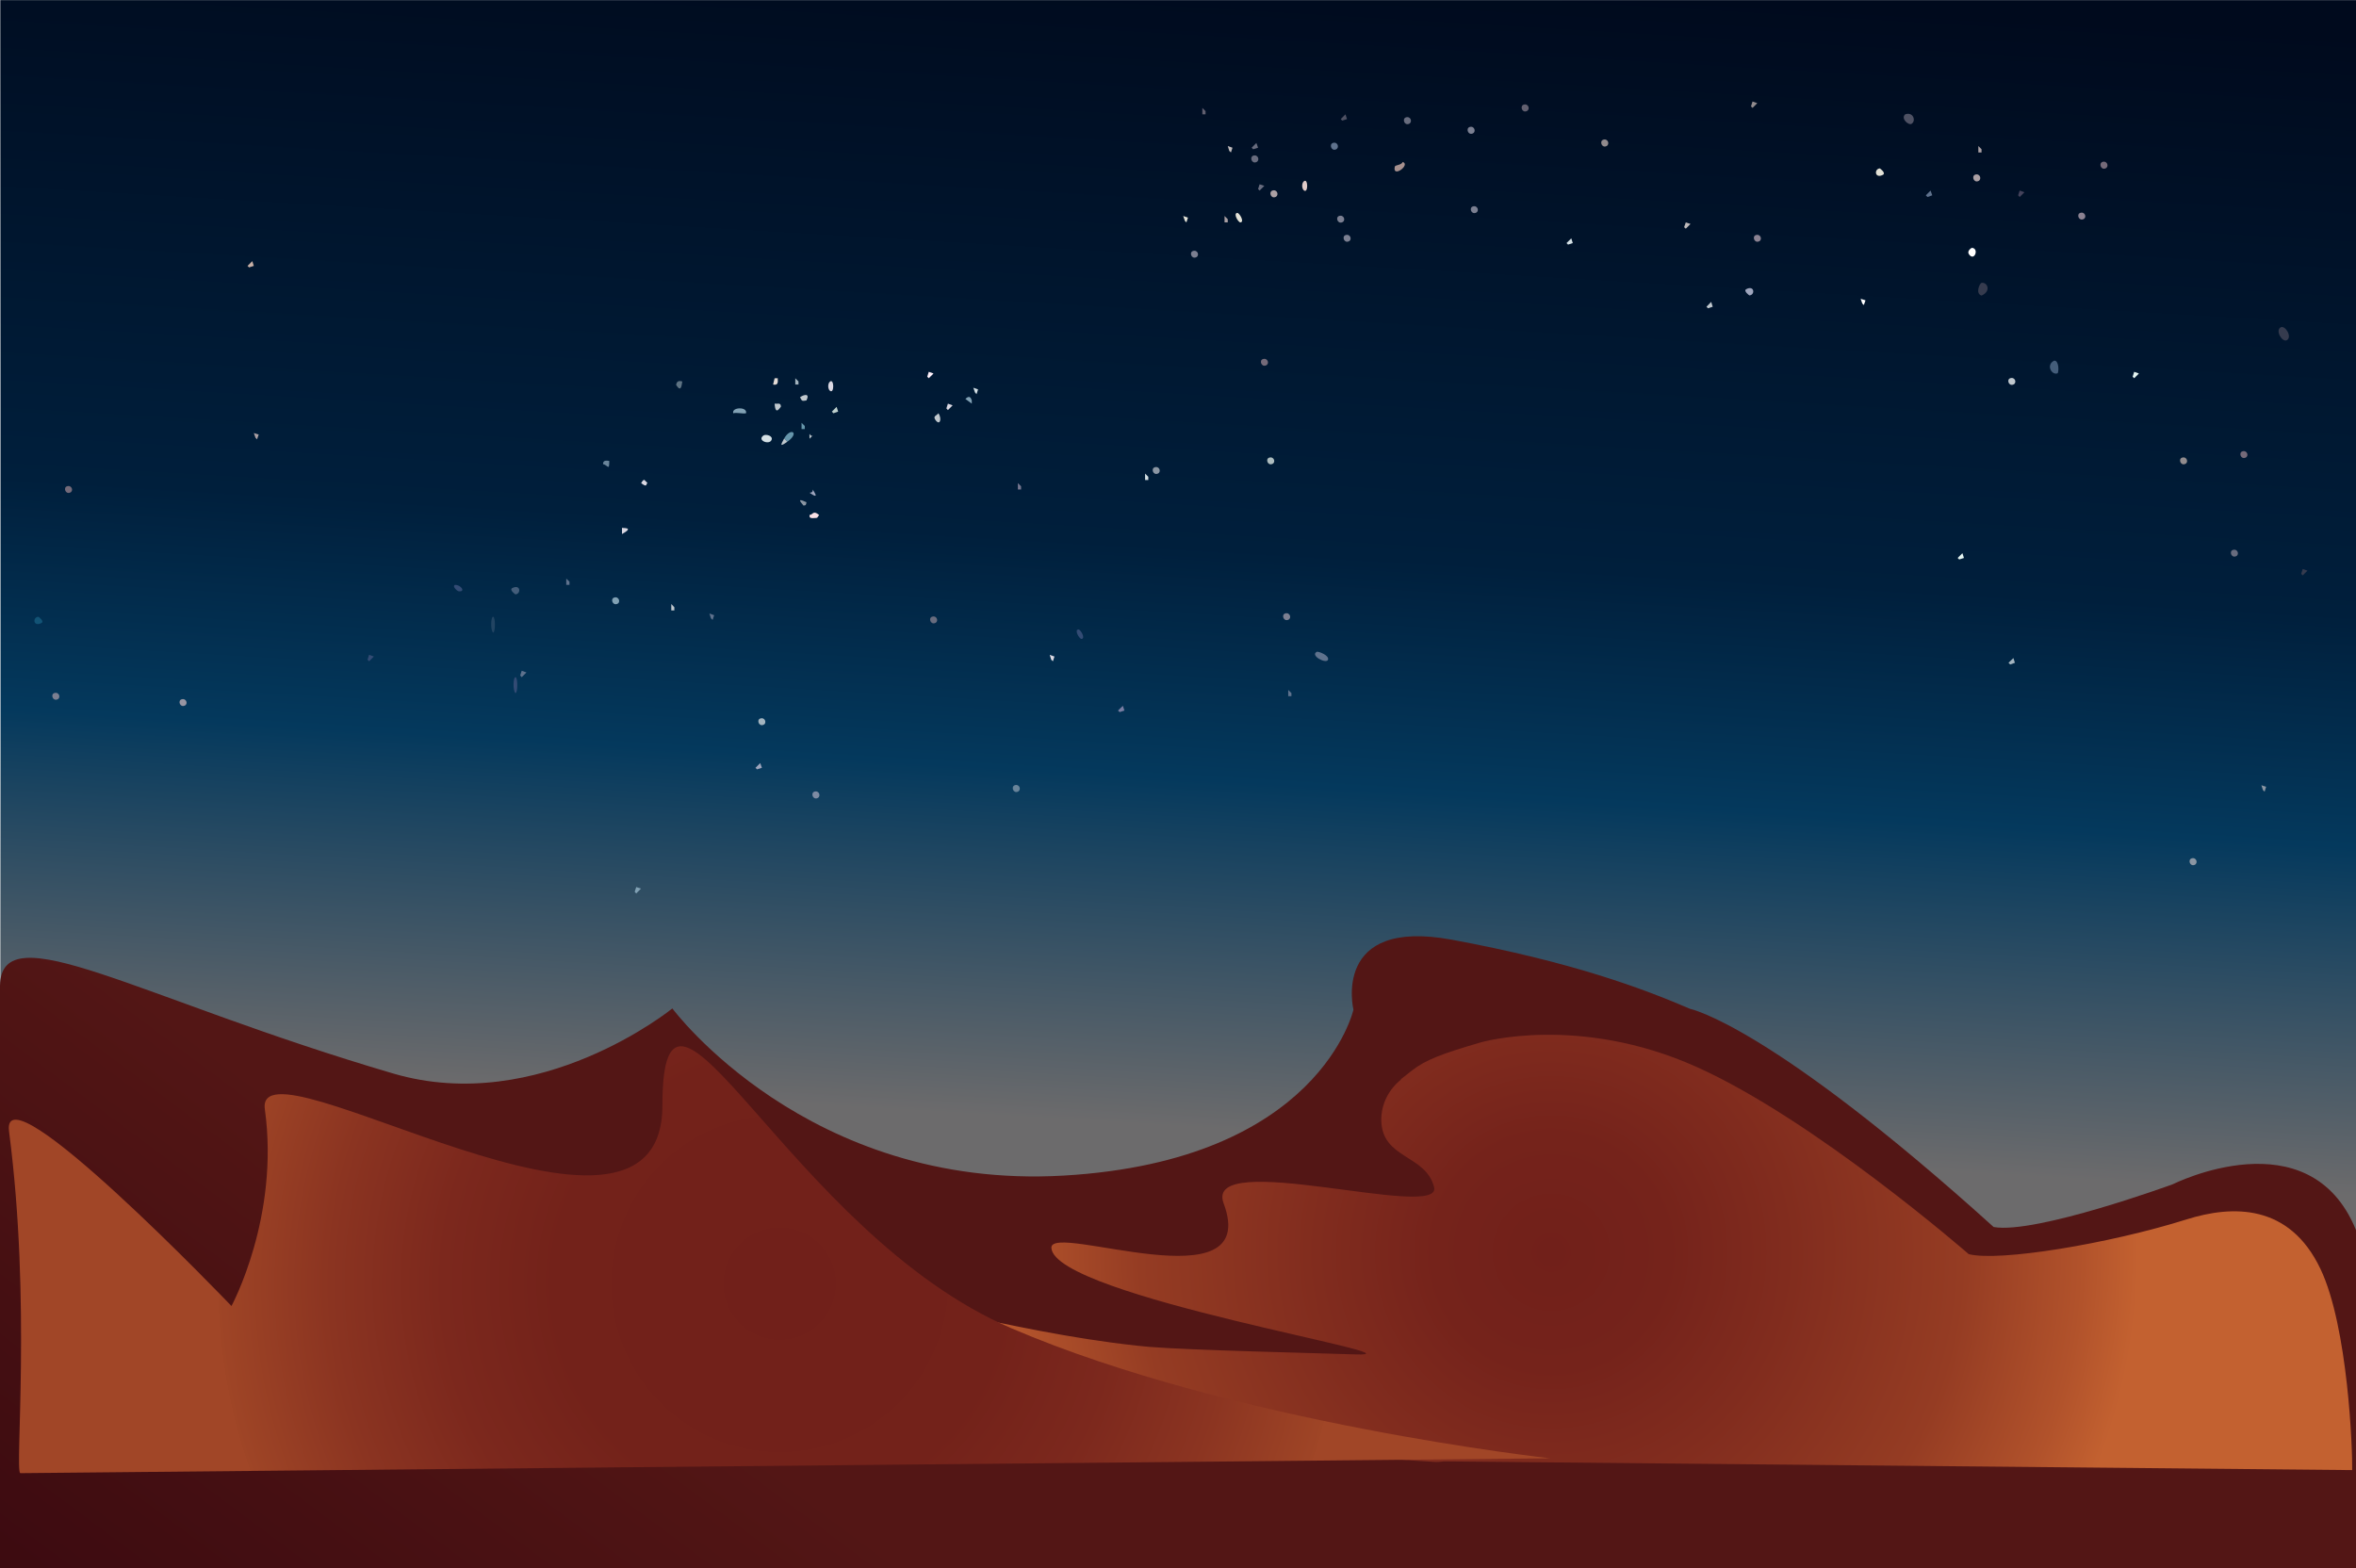
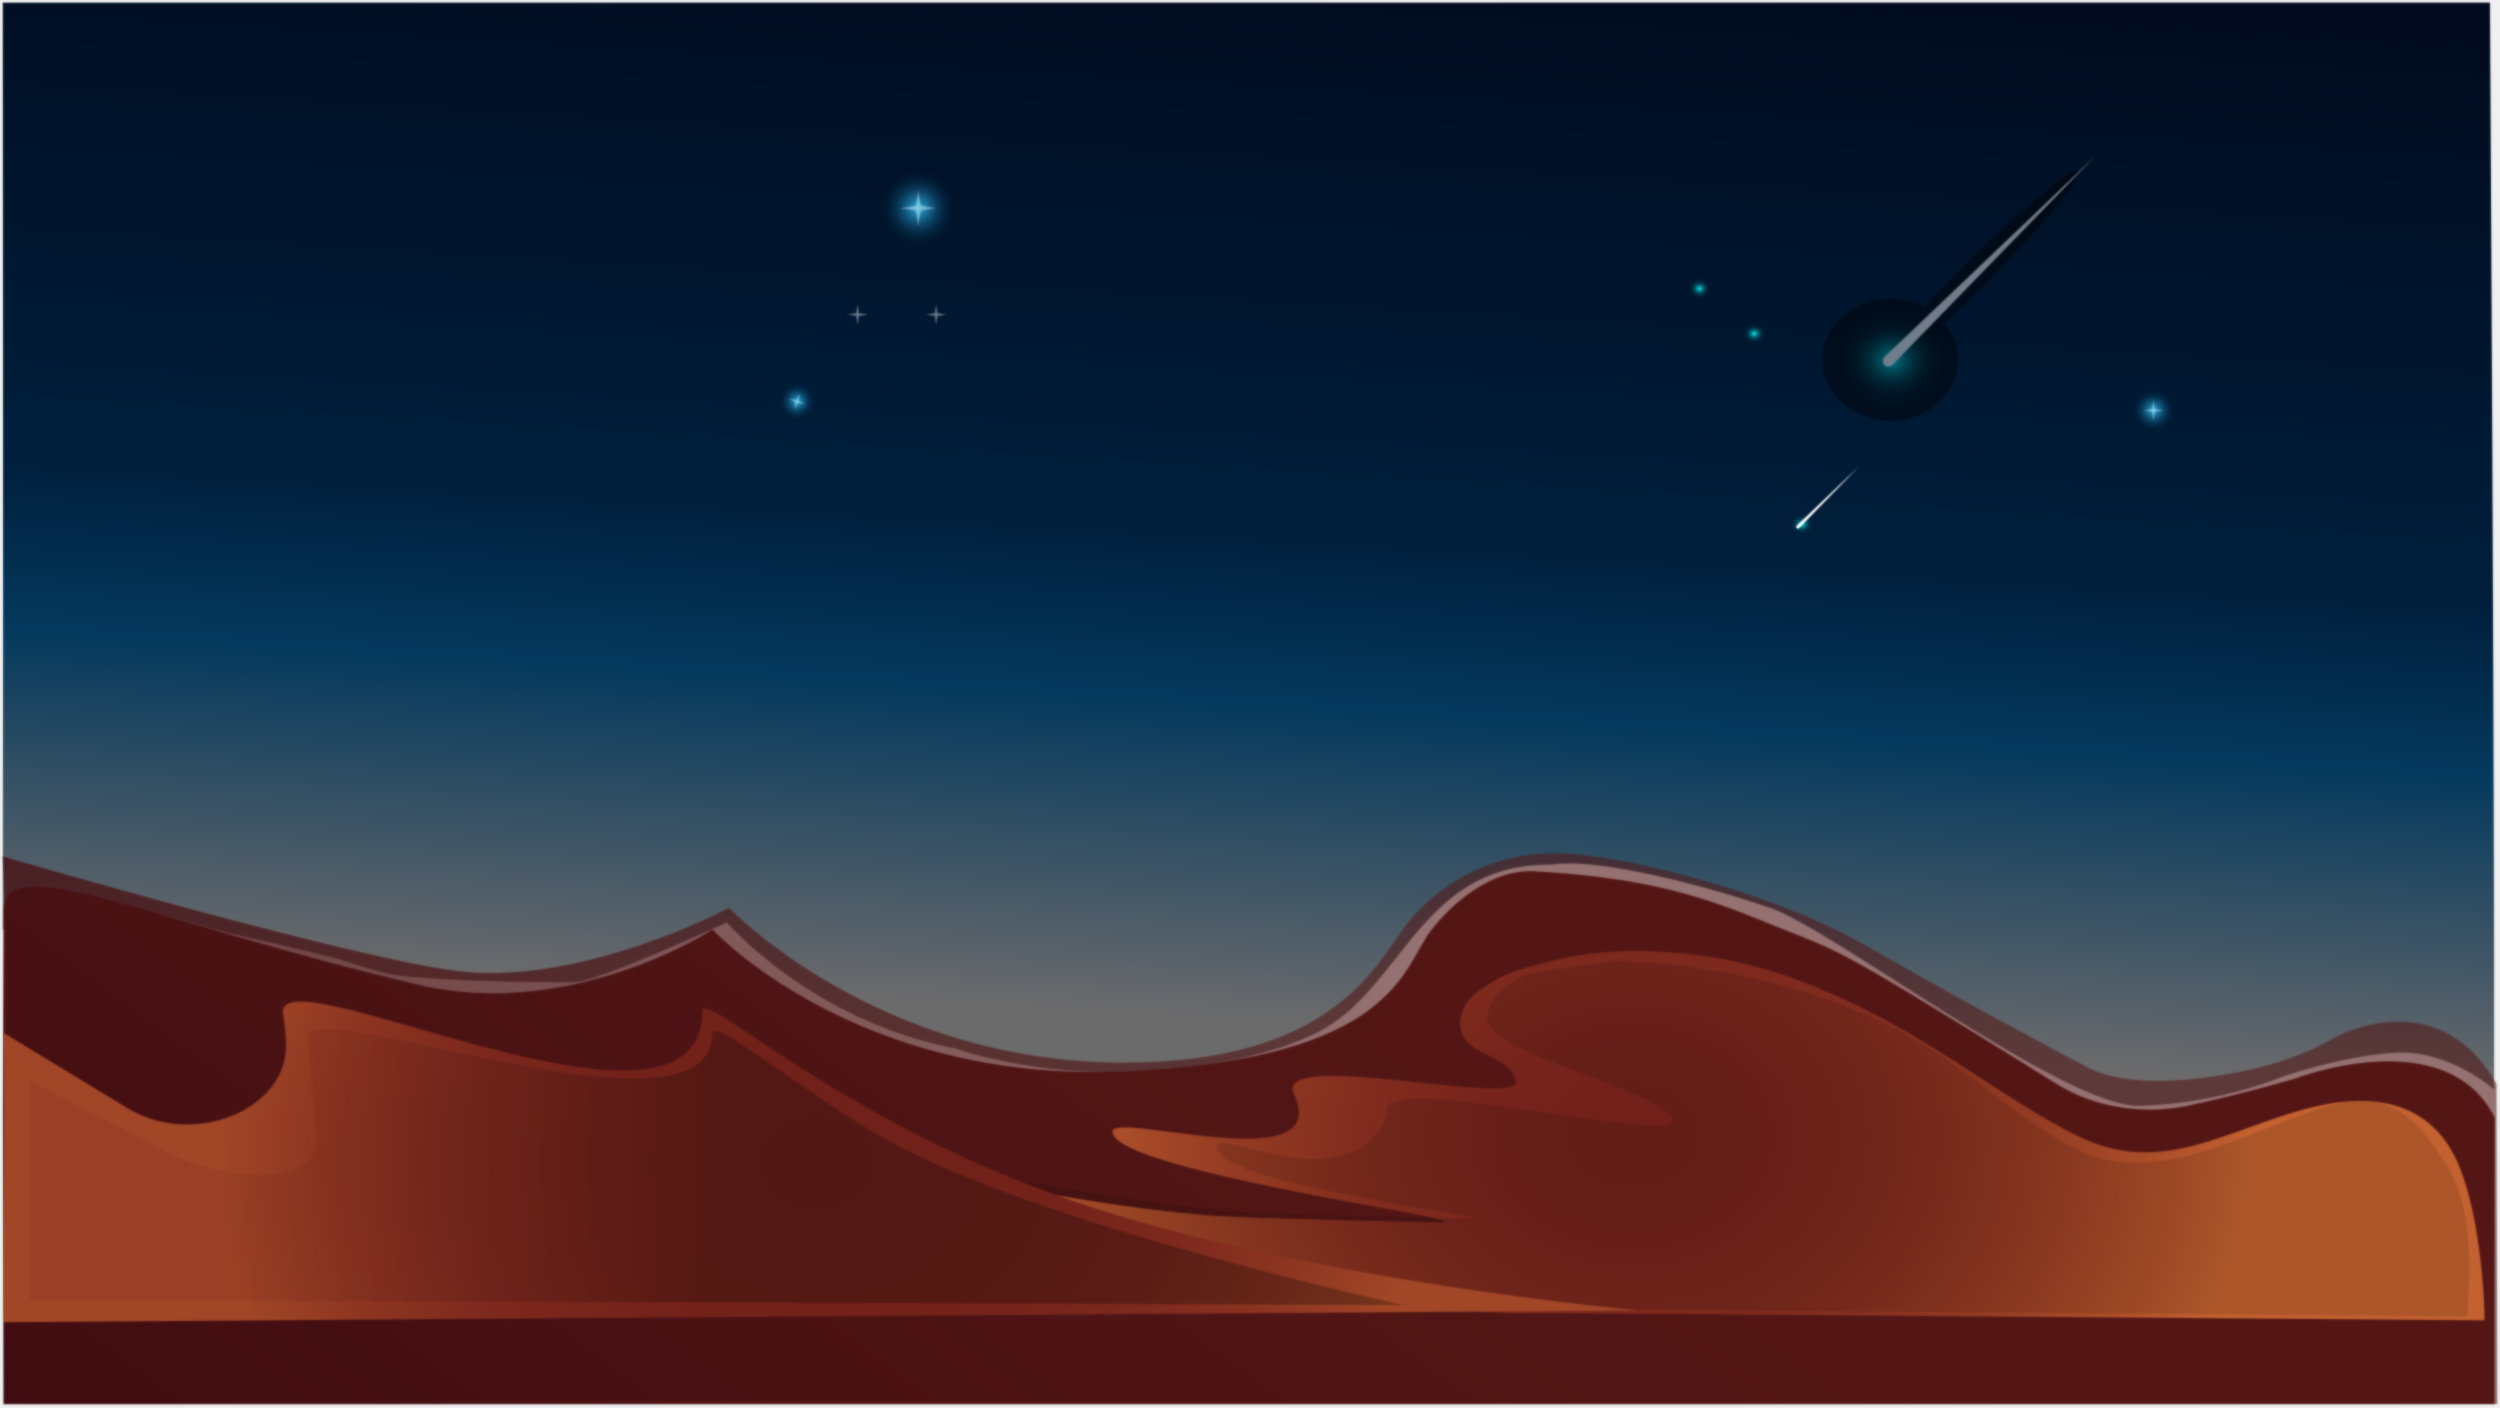
- <svg xmlns="http://www.w3.org/2000/svg" id="Layer_1" version="1.1" viewBox="0 0 1539 1024.3">
+ <svg xmlns="http://www.w3.org/2000/svg" width="1926" height="1084" viewBox="0 0 1926 1084" fill="none">
+   <g filter="url(#filter0_f_56_2019)">
+     <path d="M1845.43 810.99C1804.17 813.42 1758.06 829.6 1758.06 829.6C1758.06 829.6 1710.87 850.03 1648.71 851.98C1591.32 853.78 1412.62 716.27 1364.08 699.55C1315.54 682.83 1231.2 660.34 1195.27 666.11C1094.96 665.03 1081.47 759.95 1016.75 794.47C962.35 822.04 893.36 823.75 876.66 825.14C823.61 829.55 762.19 817.05 735.9 807.75C624.99 786.31 559.94 710.67 559.94 710.67C559.94 710.67 460.21 756.64 441.83 756.72C404.32 756.85 343.82 755.73 306.73 751.53C290.63 749.7 262.74 738.43 246.86 735.35C226.15 730.16 200.23 724.25 179.71 719.57C140.2 710.56 114.43 697.28 74.1 701.29C54.22 703.27 41.68 704.36 22.37 709.79C15.88 711.61 7.46 712.11 2.14 716.35C2.69 478.49 2.14 2.07 2.14 2.07L1918.27 2C1918.27 2 1921.9 617.02 1921.47 839.3C1921.47 839.3 1886.68 808.56 1845.43 810.99Z" fill="url(#paint0_linear_56_2019)" />
+     <path d="M2.29 854.2L2.69 701.3C3.68 653.28 114.75 709.64 322.07 758.62C441.05 786.73 548.97 716.15 548.97 716.15C548.97 716.15 658.64 835.07 866.92 825.36C1075.2 815.65 1080.47 745.39 1102.36 716.96C1117.67 697.07 1147.89 669.35 1182.34 671.25C1281.86 676.75 1324.3 696.11 1371.84 715.12C1419.38 734.13 1413.91 728.89 1584.79 835.27C1613.33 853.04 1650.5 859.13 1685.43 851.85C1725.8 843.44 1767.92 831.02 1767.92 831.02C1767.92 831.02 1884.1 786.12 1921.9 860.95L1921.8 1081.78H2.69L2.29 854.18V854.2Z" fill="url(#paint1_linear_56_2019)" />
+     <path d="M9.32 838.09L2 659.74C2 659.74 277.77 740.47 356.45 748.55C451.03 758.26 561.71 699.47 561.71 699.47C561.71 699.47 675.07 818.34 864.88 818.66C1027.57 818.93 1060.41 742.32 1083.75 712.01C1100.08 690.8 1139.26 656.19 1201.21 657.34C1242.6 658.11 1329.32 679.22 1392.82 706.48C1441.74 727.49 1450.45 739.06 1607.47 821.9C1639.64 838.87 1692.64 832.63 1729.89 824.87C1772.93 815.9 1799.32 798.98 1799.32 798.98C1799.32 798.98 1877.98 755.33 1923.29 835.11L1923.92 1081.64L6.83 1078.48L9.35 838.08L9.32 838.09Z" fill="url(#paint2_linear_56_2019)" />
+     <path d="M1141.2 761.99C1131.11 768.4 1124.91 778.12 1124.98 788.46C1125.17 813.97 1161.22 810.82 1167.93 832.39C1174.82 854.55 980.08 806.73 996.88 842.91C1028.07 910.06 855.94 854.92 857.02 872.03C859.03 903.99 1169.27 943.49 1103.53 941.6C1074.03 940.75 969.68 938.86 936.52 936.71C933.26 936.5 929.92 936.24 926.45 935.94C815.77 926.23 731.26 900.34 688.99 908.43C646.72 916.52 606.78 932.31 612.52 948.88C626.1 988.12 891.83 995.21 918.28 998.75C919.7 998.94 921.13 999.07 922.56 999.15L1167.55 1011.76C1170.47 1011.91 1173.42 1011.82 1176.32 1011.48L1914.03 1017.19C1914.39 1004.63 1910.78 923.79 1888.35 885.79C1863.14 843.09 1816.95 844.01 1779.68 853.43C1716.54 869.39 1666.4 906.63 1602.6 876.08C1538.8 845.53 1477.17 788.17 1381.24 753.65C1285.31 719.13 1206.17 737.74 1206.17 737.74C1174.98 745.02 1161.42 749.15 1150.49 756.09L1141.2 761.99Z" fill="url(#paint3_radial_56_2019)" />
+     <path opacity="0.12" d="M1162 759.02C1151.91 765.43 1145.71 775.15 1145.78 785.49C1145.97 811 1281.23 840.4 1287.93 861.97C1294.82 884.13 1052.28 822.15 1069.09 858.33C1040.41 928.71 936.7 866.7 937.78 883.81C939.79 915.77 1190.07 940.52 1124.32 938.63C1094.82 937.78 990.47 935.89 957.31 933.74C954.05 933.53 950.71 933.27 947.24 932.97C836.56 923.26 752.05 897.37 709.78 905.46C667.51 913.55 627.57 929.34 633.31 945.91C646.89 985.15 912.62 992.24 939.07 995.78C940.49 995.97 941.92 996.1 943.35 996.18L1188.34 1008.79C1191.26 1008.94 1194.21 1008.85 1197.11 1008.51L1900.68 1014.22C1901.04 1001.66 1909.03 938.8 1886.59 900.8C1861.38 858.1 1837.74 841.04 1800.47 850.46C1737.33 866.42 1665.65 916.8 1601.84 886.24C1538.03 855.68 1509.11 806.69 1413.18 772.17C1317.25 737.65 1238.11 740.62 1238.11 740.62C1206.92 747.9 1182.21 746.18 1171.28 753.12L1161.99 759.02H1162Z" fill="black" />
+     <path d="M3 1018.65C2.25 1010.04 3.5 908.96 3.04 795.91L98.35 853.81C148.93 884.54 221.81 854.99 220.35 804.03C220.14 796.68 219.43 789.13 218.11 781.43C209.33 730.25 541.1 902.78 541.1 779C541.1 760.83 644.48 862.44 824.83 924.62C1005.18 986.8 1262.51 1009.56 1262.51 1009.56L3 1018.65Z" fill="url(#paint4_radial_56_2019)" />
+     <path opacity="0.27" d="M23.13 1001.43C22.56 994.84 23.51 918.23 23.16 832.68L125.22 885.55C163.54 908.83 244.97 917.31 243.86 878.71C243.7 873.14 237.82 806.07 236.82 800.24C230.17 761.46 548.73 889.57 548.73 795.79C548.73 782.02 632.58 852.55 695.3 884.64C820.73 948.82 1080.68 1005.36 1080.68 1005.36L23.14 1001.44L23.13 1001.43Z" fill="url(#paint5_linear_56_2019)" />
+     <path style="mix-blend-mode:screen" d="M1659.05 333.09C1668.41 333.09 1676 325.501 1676 316.14C1676 306.779 1668.41 299.19 1659.05 299.19C1649.69 299.19 1642.1 306.779 1642.1 316.14C1642.1 325.501 1649.69 333.09 1659.05 333.09Z" fill="url(#paint6_radial_56_2019)" />
+     <path opacity="0.38" d="M1659.05 308.4L1660.15 315.04L1666.79 316.14L1660.15 317.23L1659.05 323.88L1657.96 317.23L1651.31 316.14L1657.96 315.04L1659.05 308.4Z" fill="white" />
+     <path style="mix-blend-mode:screen" d="M660.71 259.32C670.072 259.32 677.66 251.731 677.66 242.37C677.66 233.009 670.072 225.42 660.71 225.42C651.349 225.42 643.76 233.009 643.76 242.37C643.76 251.731 651.349 259.32 660.71 259.32Z" fill="url(#paint7_radial_56_2019)" />
+     <path opacity="0.38" d="M660.71 234.63L661.81 241.28L668.45 242.37L661.81 243.47L660.71 250.12L659.62 243.47L652.97 242.37L659.62 241.28L660.71 234.63Z" fill="white" />
+     <path style="mix-blend-mode:screen" d="M721.19 259.32C730.552 259.32 738.14 251.731 738.14 242.37C738.14 233.009 730.552 225.42 721.19 225.42C711.829 225.42 704.24 233.009 704.24 242.37C704.24 251.731 711.829 259.32 721.19 259.32Z" fill="url(#paint8_radial_56_2019)" />
+     <path opacity="0.38" d="M721.19 234.63L722.28 241.28L728.93 242.37L722.28 243.47L721.19 250.12L720.09 243.47L713.45 242.37L720.09 241.28L721.19 234.63Z" fill="white" />
+     <path style="mix-blend-mode:screen" d="M707.44 190.14C723.887 190.14 737.22 176.807 737.22 160.36C737.22 143.913 723.887 130.58 707.44 130.58C690.993 130.58 677.66 143.913 677.66 160.36C677.66 176.807 690.993 190.14 707.44 190.14Z" fill="url(#paint9_radial_56_2019)" />
+     <path opacity="0.38" d="M707.44 146.76L709.37 158.44L721.05 160.36L709.37 162.29L707.44 173.97L705.52 162.29L693.84 160.36L705.52 158.44L707.44 146.76Z" fill="white" />
+     <path style="mix-blend-mode:screen" d="M615.618 323.702C623.57 322.857 629.331 315.724 628.486 307.772C627.64 299.82 620.508 294.059 612.556 294.905C604.603 295.75 598.842 302.882 599.688 310.835C600.534 318.787 607.666 324.548 615.618 323.702Z" fill="url(#paint10_radial_56_2019)" />
+     <path opacity="0.38" d="M616.14 303.04L615.26 308.73L620.37 311.38L614.68 310.51L612.03 315.62L612.91 309.93L607.8 307.27L613.49 308.15L616.14 303.04Z" fill="white" />
+     <path style="mix-blend-mode:screen" d="M1350.25 266.29C1356.07 266.29 1360.79 262.045 1360.79 256.81C1360.79 251.574 1356.07 247.33 1350.25 247.33C1344.43 247.33 1339.71 251.574 1339.71 256.81C1339.71 262.045 1344.43 266.29 1350.25 266.29Z" fill="url(#paint11_radial_56_2019)" />
+     <path style="mix-blend-mode:screen" d="M1329.17 266.29C1334.99 266.29 1339.71 262.045 1339.71 256.81C1339.71 251.574 1334.99 247.33 1329.17 247.33C1323.35 247.33 1318.63 251.574 1318.63 256.81C1318.63 262.045 1323.35 266.29 1329.17 266.29Z" fill="url(#paint12_radial_56_2019)" />
+     <path style="mix-blend-mode:screen" d="M1308.1 231.47C1313.92 231.47 1318.64 227.225 1318.64 221.99C1318.64 216.754 1313.92 212.51 1308.1 212.51C1302.28 212.51 1297.56 216.754 1297.56 221.99C1297.56 227.225 1302.28 231.47 1308.1 231.47Z" fill="url(#paint13_radial_56_2019)" />
+     <path style="mix-blend-mode:screen" d="M1386.9 413.36C1392.72 413.36 1397.44 409.116 1397.44 403.88C1397.44 398.644 1392.72 394.4 1386.9 394.4C1381.08 394.4 1376.36 398.644 1376.36 403.88C1376.36 409.116 1381.08 413.36 1386.9 413.36Z" fill="url(#paint14_radial_56_2019)" />
+     <path style="mix-blend-mode:screen" d="M1427.99 363.09C1429.24 364.34 1419.47 376.12 1406.19 389.4C1392.9 402.69 1381.12 412.45 1379.88 411.2C1378.64 409.95 1388.4 398.17 1401.68 384.89C1414.96 371.61 1426.75 361.84 1427.99 363.09Z" fill="url(#paint15_radial_56_2019)" />
+     <path d="M1384.18 406.89C1383.66 406.37 1383.67 405.53 1384.2 405.02L1432.25 359.21L1385.93 406.88C1385.45 407.37 1384.66 407.38 1384.17 406.89H1384.18Z" fill="url(#paint16_linear_56_2019)" />
+     <g opacity="0.44">
+       <path style="mix-blend-mode:screen" d="M1456.26 324.19C1485.11 324.19 1508.5 303.148 1508.5 277.19C1508.5 251.233 1485.11 230.19 1456.26 230.19C1427.41 230.19 1404.02 251.233 1404.02 277.19C1404.02 303.148 1427.41 324.19 1456.26 324.19Z" fill="url(#paint17_radial_56_2019)" />
+       <path style="mix-blend-mode:screen" d="M1526.58 221.855C1571.67 176.765 1604.79 136.787 1600.57 132.561C1596.34 128.336 1556.37 161.463 1511.28 206.553C1466.19 251.643 1433.06 291.621 1437.28 295.846C1441.51 300.072 1481.49 266.945 1526.58 221.855Z" fill="url(#paint18_radial_56_2019)" />
+       <path d="M1451.92 281.18C1450.16 279.42 1450.19 276.55 1452 274.83L1615.07 119.38L1457.89 281.13C1456.26 282.81 1453.57 282.83 1451.92 281.17V281.18Z" fill="url(#paint19_linear_56_2019)" />
+     </g>
+   </g>
  <defs>
-     <style>
-       .st0 {
-         fill: #e3dbd5;
-       }
- 
-       .st1 {
-         fill: #8b8292;
-       }
- 
-       .st2 {
-         fill: #9895a2;
-       }
- 
-       .st3 {
-         fill: #44425b;
-       }
- 
-       .st4 {
-         fill: #7d8ba3;
-       }
- 
-       .st5 {
-         fill: #9ea5bd;
-       }
- 
-       .st6 {
-         fill: #445d7a;
-       }
- 
-       .st7 {
-         fill: #5f728d;
-       }
- 
-       .st8 {
-         fill: #81a1b4;
-       }
- 
-       .st9 {
-         fill: #686c7e;
-       }
- 
-       .st10 {
-         fill: #fff;
-       }
- 
-       .st11 {
-         fill: url(#linear-gradient1);
-       }
- 
-       .st12 {
-         fill: url(#radial-gradient);
-       }
- 
-       .st13 {
-         fill: #7b7f91;
-       }
- 
-       .st14 {
-         fill: #beb9ba;
-       }
- 
-       .st15 {
-         fill: url(#radial-gradient1);
-       }
- 
-       .st16 {
-         fill: #a3b4bf;
-       }
- 
-       .st17 {
-         fill: #e3e2d7;
-       }
- 
-       .st18 {
-         fill: #dbd9e3;
-       }
- 
-       .st19 {
-         fill: #6696ab;
-       }
- 
-       .st20 {
-         fill: #c8b0a6;
-       }
- 
-       .st21 {
-         fill: #787da3;
-       }
- 
-       .st22 {
-         fill: #aba0a4;
-       }
- 
-       .st23 {
-         fill: #fff1fb;
-       }
- 
-       .st24 {
-         fill: #adbcbe;
-       }
- 
-       .st25 {
-         fill: #d4e0e5;
-       }
- 
-       .st26 {
-         fill: #c0c8ce;
-       }
- 
-       .st27 {
-         fill: #615f6f;
-       }
- 
-       .st28 {
-         fill: #4e5163;
-       }
- 
-       .st29 {
-         fill: #75768f;
-       }
- 
-       .st30 {
-         fill: #918b8d;
-       }
- 
-       .st31 {
-         fill: #353b4e;
-       }
- 
-       .st32 {
-         fill: #5e7383;
-       }
- 
-       .st33 {
-         fill: #fae1e5;
-       }
- 
-       .st34 {
-         fill: #125375;
-       }
- 
-       .st35 {
-         fill: #e0cbc8;
-       }
- 
-       .st36 {
-         fill: #8b96a3;
-       }
- 
-       .st37 {
-         fill: #224462;
-       }
- 
-       .st38 {
-         fill: #e4f5f1;
-       }
- 
-       .st39 {
-         fill: url(#linear-gradient);
-       }
- 
-       .st40 {
-         fill: #a6908e;
-       }
- 
-       .st41 {
-         fill: #746a79;
-       }
- 
-       .st42 {
-         fill: #69849a;
-       }
- 
-       .st43 {
-         fill: #bed0cd;
-       }
- 
-       .st44 {
-         fill: #334b74;
-       }
-     </style>
-     <linearGradient id="linear-gradient" x1="794.3" y1="1047.4" x2="749.8" y2="291.1" gradientTransform="translate(0 1026) scale(1 -1)" gradientUnits="userSpaceOnUse">
-       <stop offset="0" stop-color="#000a1d" />
-       <stop offset=".5" stop-color="#001f3c" />
-       <stop offset=".7" stop-color="#04395d" />
-       <stop offset="1" stop-color="#6c6b6c" />
-     </linearGradient>
-     <linearGradient id="linear-gradient1" x1="840" y1="289.8" x2="277.8" y2="-463" gradientTransform="translate(0 1026) scale(1 -1)" gradientUnits="userSpaceOnUse">
-       <stop offset=".4" stop-color="#531615" />
-       <stop offset=".8" stop-color="#3b0a10" />
-     </linearGradient>
-     <radialGradient id="radial-gradient" cx="1013.3" cy="207.9" fx="1013.3" fy="207.9" r="383.6" gradientTransform="translate(0 1026) scale(1 -1)" gradientUnits="userSpaceOnUse">
-       <stop offset="0" stop-color="#71201a" />
-       <stop offset=".2" stop-color="#75231b" />
-       <stop offset=".4" stop-color="#812c1e" />
-       <stop offset=".7" stop-color="#953c23" />
-       <stop offset=".9" stop-color="#b1522b" />
-       <stop offset="1" stop-color="#c36130" />
-     </radialGradient>
-     <radialGradient id="radial-gradient1" cx="509.3" cy="187.4" fx="509.3" fy="187.4" r="366.7" gradientTransform="translate(0 1026) scale(1 -1)" gradientUnits="userSpaceOnUse">
-       <stop offset="0" stop-color="#71201a" />
-       <stop offset=".4" stop-color="#73221a" />
-       <stop offset=".6" stop-color="#7c281d" />
-       <stop offset=".8" stop-color="#8b3421" />
-       <stop offset="1" stop-color="#9f4526" />
-       <stop offset="1" stop-color="#a14627" />
-     </radialGradient>
+     <filter id="filter0_f_56_2019" x="0" y="0" width="1925.92" height="1083.78" filterUnits="userSpaceOnUse" color-interpolation-filters="sRGB">
+       <feFlood flood-opacity="0" result="BackgroundImageFix" />
+       <feBlend mode="normal" in="SourceGraphic" in2="BackgroundImageFix" result="shape" />
+       <feGaussianBlur stdDeviation="1" result="effect1_foregroundBlur_56_2019" />
+     </filter>
+     <linearGradient id="paint0_linear_56_2019" x1="988.3" y1="-28.71" x2="940.3" y2="785.8" gradientUnits="userSpaceOnUse">
+       <stop stop-color="#000A1D" />
+       <stop offset="0.54" stop-color="#001F3C" />
+       <stop offset="0.7" stop-color="#04395D" />
+       <stop offset="1" stop-color="#6C6B6C" />
+     </linearGradient>
+     <linearGradient id="paint1_linear_56_2019" x1="1053.64" y1="765.89" x2="377.74" y2="1670.93" gradientUnits="userSpaceOnUse">
+       <stop offset="0.43" stop-color="#531615" />
+       <stop offset="0.78" stop-color="#3B0A10" />
+     </linearGradient>
+     <linearGradient id="paint2_linear_56_2019" x1="1055.82" y1="746.34" x2="370.84" y2="1663.54" gradientUnits="userSpaceOnUse">
+       <stop stop-color="#531615" stop-opacity="0.58" />
+       <stop offset="1" stop-color="#3B0A10" />
+     </linearGradient>
+     <radialGradient id="paint3_radial_56_2019" cx="0" cy="0" r="1" gradientUnits="userSpaceOnUse" gradientTransform="translate(1257.82 874.97) scale(475.614 383.56)">
+       <stop stop-color="#71201A" />
+       <stop offset="0.22" stop-color="#75231B" />
+       <stop offset="0.44" stop-color="#812C1E" />
+       <stop offset="0.66" stop-color="#953C23" />
+       <stop offset="0.88" stop-color="#B1522B" />
+       <stop offset="1" stop-color="#C36130" />
+     </radialGradient>
+     <radialGradient id="paint4_radial_56_2019" cx="0" cy="0" r="1" gradientUnits="userSpaceOnUse" gradientTransform="translate(629.338 895.16) scale(457.064 368.6)">
+       <stop stop-color="#71201A" />
+       <stop offset="0.37" stop-color="#73221A" />
+       <stop offset="0.61" stop-color="#7C281D" />
+       <stop offset="0.81" stop-color="#8B3421" />
+       <stop offset="0.99" stop-color="#9F4526" />
+       <stop offset="1" stop-color="#A14627" />
+     </radialGradient>
+     <linearGradient id="paint5_linear_56_2019" x1="22.94" y1="899.02" x2="1080.67" y2="899.02" gradientUnits="userSpaceOnUse">
+       <stop offset="0.13" stop-color="#7A271D" stop-opacity="0.61" />
+       <stop offset="0.24" stop-color="#5E1E16" stop-opacity="0.7" />
+       <stop offset="0.44" stop-color="#180705" stop-opacity="0.92" />
+       <stop offset="0.5" />
+     </linearGradient>
+     <radialGradient id="paint6_radial_56_2019" cx="0" cy="0" r="1" gradientUnits="userSpaceOnUse" gradientTransform="translate(1659.05 316.14) scale(16.95 16.95)">
+       <stop stop-color="#29ABE2" />
+       <stop offset="0.06" stop-color="#2498C8" />
+       <stop offset="0.19" stop-color="#1A7094" />
+       <stop offset="0.33" stop-color="#124D66" />
+       <stop offset="0.47" stop-color="#0B3141" />
+       <stop offset="0.6" stop-color="#061B24" />
+       <stop offset="0.74" stop-color="#020C10" />
+       <stop offset="0.87" stop-color="#000304" />
+       <stop offset="1" />
+     </radialGradient>
+     <radialGradient id="paint7_radial_56_2019" cx="0" cy="0" r="1" gradientUnits="userSpaceOnUse" gradientTransform="translate(660.71 242.37) scale(0.499999)">
+       <stop stop-color="#29ABE2" />
+       <stop offset="0.06" stop-color="#2498C8" />
+       <stop offset="0.19" stop-color="#1A7094" />
+       <stop offset="0.33" stop-color="#124D66" />
+       <stop offset="0.47" stop-color="#0B3141" />
+       <stop offset="0.6" stop-color="#061B24" />
+       <stop offset="0.74" stop-color="#020C10" />
+       <stop offset="0.87" stop-color="#000304" />
+       <stop offset="1" />
+     </radialGradient>
+     <radialGradient id="paint8_radial_56_2019" cx="0" cy="0" r="1" gradientUnits="userSpaceOnUse" gradientTransform="translate(721.19 242.37) scale(0.5)">
+       <stop stop-color="#29ABE2" />
+       <stop offset="0.06" stop-color="#2498C8" />
+       <stop offset="0.19" stop-color="#1A7094" />
+       <stop offset="0.33" stop-color="#124D66" />
+       <stop offset="0.47" stop-color="#0B3141" />
+       <stop offset="0.6" stop-color="#061B24" />
+       <stop offset="0.74" stop-color="#020C10" />
+       <stop offset="0.87" stop-color="#000304" />
+       <stop offset="1" />
+     </radialGradient>
+     <radialGradient id="paint9_radial_56_2019" cx="0" cy="0" r="1" gradientUnits="userSpaceOnUse" gradientTransform="translate(707.44 160.36) scale(29.78)">
+       <stop stop-color="#29ABE2" />
+       <stop offset="0.06" stop-color="#2498C8" />
+       <stop offset="0.19" stop-color="#1A7094" />
+       <stop offset="0.33" stop-color="#124D66" />
+       <stop offset="0.47" stop-color="#0B3141" />
+       <stop offset="0.6" stop-color="#061B24" />
+       <stop offset="0.74" stop-color="#020C10" />
+       <stop offset="0.87" stop-color="#000304" />
+       <stop offset="1" />
+     </radialGradient>
+     <radialGradient id="paint10_radial_56_2019" cx="0" cy="0" r="1" gradientUnits="userSpaceOnUse" gradientTransform="translate(614.114 309.286) rotate(18.08) scale(14.48 14.48)">
+       <stop stop-color="#29ABE2" />
+       <stop offset="0.06" stop-color="#2498C8" />
+       <stop offset="0.19" stop-color="#1A7094" />
+       <stop offset="0.33" stop-color="#124D66" />
+       <stop offset="0.47" stop-color="#0B3141" />
+       <stop offset="0.6" stop-color="#061B24" />
+       <stop offset="0.74" stop-color="#020C10" />
+       <stop offset="0.87" stop-color="#000304" />
+       <stop offset="1" />
+     </radialGradient>
+     <radialGradient id="paint11_radial_56_2019" cx="0" cy="0" r="1" gradientUnits="userSpaceOnUse" gradientTransform="translate(1351.44 257.115) scale(10.541 9.462)">
+       <stop stop-color="#00FFFF" />
+       <stop offset="0.03" stop-color="#00E7E7" />
+       <stop offset="0.1" stop-color="#00B7B7" />
+       <stop offset="0.17" stop-color="#008B8B" />
+       <stop offset="0.25" stop-color="#006666" />
+       <stop offset="0.33" stop-color="#004646" />
+       <stop offset="0.42" stop-color="#002C2C" />
+       <stop offset="0.51" stop-color="#001818" />
+       <stop offset="0.63" stop-color="#000A0A" />
+       <stop offset="0.76" stop-color="#000202" />
+       <stop offset="1" />
+     </radialGradient>
+     <radialGradient id="paint12_radial_56_2019" cx="0" cy="0" r="1" gradientUnits="userSpaceOnUse" gradientTransform="translate(1330.34 454.86) scale(0.634999 0.57)">
+       <stop stop-color="#00FFFF" />
+       <stop offset="0.03" stop-color="#00E7E7" />
+       <stop offset="0.1" stop-color="#00B7B7" />
+       <stop offset="0.17" stop-color="#008B8B" />
+       <stop offset="0.25" stop-color="#006666" />
+       <stop offset="0.33" stop-color="#004646" />
+       <stop offset="0.42" stop-color="#002C2C" />
+       <stop offset="0.51" stop-color="#001818" />
+       <stop offset="0.63" stop-color="#000A0A" />
+       <stop offset="0.76" stop-color="#000202" />
+       <stop offset="1" />
+     </radialGradient>
+     <radialGradient id="paint13_radial_56_2019" cx="0" cy="0" r="1" gradientUnits="userSpaceOnUse" gradientTransform="translate(1309.25 222.345) scale(10.541 9.462)">
+       <stop stop-color="#00FFFF" />
+       <stop offset="0.03" stop-color="#00E7E7" />
+       <stop offset="0.1" stop-color="#00B7B7" />
+       <stop offset="0.17" stop-color="#008B8B" />
+       <stop offset="0.25" stop-color="#006666" />
+       <stop offset="0.33" stop-color="#004646" />
+       <stop offset="0.42" stop-color="#002C2C" />
+       <stop offset="0.51" stop-color="#001818" />
+       <stop offset="0.63" stop-color="#000A0A" />
+       <stop offset="0.76" stop-color="#000202" />
+       <stop offset="1" />
+     </radialGradient>
+     <radialGradient id="paint14_radial_56_2019" cx="0" cy="0" r="1" gradientUnits="userSpaceOnUse" gradientTransform="translate(1388.12 403.947) scale(10.541 9.462)">
+       <stop stop-color="#00FFFF" />
+       <stop offset="0.03" stop-color="#00E7E7" />
+       <stop offset="0.1" stop-color="#00B7B7" />
+       <stop offset="0.17" stop-color="#008B8B" />
+       <stop offset="0.25" stop-color="#006666" />
+       <stop offset="0.33" stop-color="#004646" />
+       <stop offset="0.42" stop-color="#002C2C" />
+       <stop offset="0.51" stop-color="#001818" />
+       <stop offset="0.63" stop-color="#000A0A" />
+       <stop offset="0.76" stop-color="#000202" />
+       <stop offset="1" />
+     </radialGradient>
+     <radialGradient id="paint15_radial_56_2019" cx="0" cy="0" r="1" gradientUnits="userSpaceOnUse" gradientTransform="translate(1379 375.152) rotate(-45) scale(33.9796 3.23)">
+       <stop stop-color="#00FFFF" />
+       <stop offset="0.03" stop-color="#00E7E7" />
+       <stop offset="0.1" stop-color="#00B7B7" />
+       <stop offset="0.17" stop-color="#008B8B" />
+       <stop offset="0.25" stop-color="#006666" />
+       <stop offset="0.33" stop-color="#004646" />
+       <stop offset="0.42" stop-color="#002C2C" />
+       <stop offset="0.51" stop-color="#001818" />
+       <stop offset="0.63" stop-color="#000A0A" />
+       <stop offset="0.76" stop-color="#000202" />
+       <stop offset="1" />
+     </radialGradient>
+     <linearGradient id="paint16_linear_56_2019" x1="1383.8" y1="383.23" x2="1432.26" y2="383.23" gradientUnits="userSpaceOnUse">
+       <stop stop-color="white" />
+       <stop offset="1" stop-color="white" />
+     </linearGradient>
+     <radialGradient id="paint17_radial_56_2019" cx="0" cy="0" r="1" gradientUnits="userSpaceOnUse" gradientTransform="translate(1457.53 277.465) scale(52.2732 46.9224)">
+       <stop stop-color="#00FFFF" />
+       <stop offset="0.03" stop-color="#00E7E7" />
+       <stop offset="0.1" stop-color="#00B7B7" />
+       <stop offset="0.17" stop-color="#008B8B" />
+       <stop offset="0.25" stop-color="#006666" />
+       <stop offset="0.33" stop-color="#004646" />
+       <stop offset="0.42" stop-color="#002C2C" />
+       <stop offset="0.51" stop-color="#001818" />
+       <stop offset="0.63" stop-color="#000A0A" />
+       <stop offset="0.76" stop-color="#000202" />
+       <stop offset="1" />
+     </radialGradient>
+     <radialGradient id="paint18_radial_56_2019" cx="0" cy="0" r="1" gradientUnits="userSpaceOnUse" gradientTransform="translate(1493.42 202.025) rotate(-45) scale(115.326 10.9625)">
+       <stop stop-color="#00FFFF" />
+       <stop offset="0.03" stop-color="#00E7E7" />
+       <stop offset="0.1" stop-color="#00B7B7" />
+       <stop offset="0.17" stop-color="#008B8B" />
+       <stop offset="0.25" stop-color="#006666" />
+       <stop offset="0.33" stop-color="#004646" />
+       <stop offset="0.42" stop-color="#002C2C" />
+       <stop offset="0.51" stop-color="#001818" />
+       <stop offset="0.63" stop-color="#000A0A" />
+       <stop offset="0.76" stop-color="#000202" />
+       <stop offset="1" />
+     </radialGradient>
+     <linearGradient id="paint19_linear_56_2019" x1="1450.62" y1="200.89" x2="1615.07" y2="200.89" gradientUnits="userSpaceOnUse">
+       <stop stop-color="white" />
+       <stop offset="1" stop-color="white" />
+     </linearGradient>
  </defs>
-   <g id="sky">
-     <path class="st39" d="M1536.5,804l-116.7,1.6-113.2,1.6c-62.3-11.8-158.4-139.9-218.3-145.9-29.1-2.9-62.6.6-91.4,6.2-85-1.9-96.4,20.7-188.3,77.4-43.7,27-96.1,25.6-109.5,27-42.6,4.3-82.1-6.6-98.7-6.5-89.1-21-165.9-94.7-163.4-102.2,5.7-17.2,27.4,50.2-67.5,56.2-14.7.9-28.9,2-43.6,2.1-30.1.1-59.5-2.1-89.3-6.2-12.9-1.8-26.7-5.3-39.5-8.3-16.6-5.1-33.4-16.2-49.9-20.8-31.7-8.8-56.9-6-89.3-2.1-16,1.9-26,3-41.5,8.3-5.2,1.8-12,2.3-16.2,6.4.4-232.7,0-698.7,0-698.7h1538.9c0,0,.3,585.9,0,803.4l-2.4.4Z" />
-   </g>
-   <g id="stars">
-     <path class="st31" d="M1489.7,213.9c3-1.8,7.8,6.2,4.2,8.3-3,1.8-7.8-6.2-4.2-8.3Z" />
-     <path class="st6" d="M1341.9,235.6c3.3-.1,3,8,2.1,8.3-3.9,1.4-7.7-5.7-2.1-8.3Z" />
-     <path class="st7" d="M860.2,425.8c.8-.4,8.2,2.2,7.3,5.2-1.1,3-12.1-2.8-7.3-5.2Z" />
-     <path class="st31" d="M1294.4,184.8c3.6-.7,6.7,5.3,0,8.3-4.3-1.3-1.2-8.1,0-8.3Z" />
-     <path class="st28" d="M1244.5,74.7c5.2-1.9,7.3,4.2,4.2,6.2-1.8,1.2-7.3-3.3-4.2-6.2Z" />
-     <path class="st40" d="M916.3,105.8c5.4,1.8-6.9,10.9-5.2,3.1.3-1.3,4.2-.8,5.2-3.1Z" />
-     <path class="st8" d="M487.3,270c-2.5.4-6.3-.7-8.3,0-1.4-4.1,9.5-4.5,8.3,0Z" />
-     <path class="st10" d="M1288.2,161.9c4.9.6,1.3,9.3-2.1,4.1-1.4-2.1,1.8-4.2,2.1-4.1Z" />
-     <path class="st37" d="M322.1,402.9c1.6,0,1.6,10.4,0,10.4-1.8-1.7-1.5-10.4,0-10.4Z" />
-     <path class="st44" d="M336.7,442.4c1.6,0,1.6,10.4,0,10.4-1.8-1.7-1.5-10.4,0-10.4Z" />
-     <path class="st41" d="M824.9,234.6c3.2-1.1,4.6,3.1,2.1,4.1-3,1.3-4.6-3.2-2.1-4.1Z" />
-     <path class="st44" d="M297.2,382.1c4.3,0,7.2,5,2.1,4.1-.4,0-4.2-3.1-2.1-4.1Z" />
-     <path class="st41" d="M43.7,317.7c3.2-1.1,4.6,3.1,2.1,4.1-3,1.3-4.6-3.2-2.1-4.1Z" />
-     <path class="st6" d="M334.6,384.2c5.4-2.8,6,3.7,2.1,4.1-.2,0-4.2-3-2.1-4.1Z" />
-     <path class="st8" d="M401.1,390.4c3.1-1.1,4.6,3.1,2.1,4.1-3,1.3-4.6-3.2-2.1-4.1Z" />
-     <path class="st33" d="M535.1,336.4c-1.8,2.2-.3,1.9-4.2,2.1-1.6,0-2.3-.4-2.1-2.1,2.2.1,2.2-3.4,6.2,0h0Z" />
-     <path class="st36" d="M754.2,305.3c3.2-1.1,4.6,3.1,2.1,4.1-3,1.3-4.6-3.2-2.1-4.1Z" />
-     <path class="st5" d="M1140.7,188.9c5.3-2.8,6,3.7,2.1,4.1-.2,0-4.2-3-2.1-4.1Z" />
-     <path class="st13" d="M839.4,400.8c3.2-1.1,4.6,3.1,2.1,4.1-3,1.3-4.6-3.2-2.1-4.1Z" />
-     <path class="st34" d="M25,402.9c.2,0,4.2,3,2.1,4.1-5.4,2.8-6-3.7-2.1-4.1Z" />
-     <path class="st9" d="M608.8,402.9c3.2-1.1,4.6,3.1,2.1,4.1-3,1.3-4.6-3.2-2.1-4.1Z" />
-     <path class="st44" d="M704.4,411.2c1.3-.2,5,5.9,2.1,6.2-1.3.2-5-5.9-2.1-6.2Z" />
-     <path class="st30" d="M1425.3,299c3.2-1.1,4.6,3.1,2.1,4.1-3,1.3-4.6-3.2-2.1-4.1Z" />
-     <path class="st24" d="M829,299c3.2-1.1,4.6,3.1,2.1,4.1-3,1.3-4.6-3.2-2.1-4.1Z" />
-     <path class="st41" d="M1464.7,294.9c3.2-1.1,4.6,3.1,2.1,4.1-3,1.3-4.6-3.2-2.1-4.1Z" />
-     <path class="st13" d="M779.2,164c3.2-1.1,4.6,3.1,2.1,4.1-3,1.3-4.6-3.2-2.1-4.1Z" />
-     <path class="st1" d="M1146.9,153.6c3.2-1.1,4.6,3.1,2.1,4.1-3,1.3-4.6-3.2-2.1-4.1Z" />
-     <path class="st13" d="M878.9,153.6c3.2-1.1,4.6,3.1,2.1,4.1-3,1.3-4.6-3.2-2.1-4.1Z" />
-     <path class="st13" d="M874.7,141.1c3.2-1.1,4.6,3.1,2.1,4.1-3,1.3-4.6-3.2-2.1-4.1Z" />
-     <path class="st13" d="M35.4,452.8c3.2-1.1,4.6,3.1,2.1,4.1-3,1.3-4.6-3.2-2.1-4.1Z" />
-     <path class="st9" d="M1458.5,359.3c3.2-1.1,4.6,3.1,2.1,4.1-3,1.3-4.6-3.2-2.1-4.1Z" />
-     <path class="st2" d="M118.5,456.9c3.2-1.1,4.6,3.1,2.1,4.1-3,1.3-4.6-3.2-2.1-4.1Z" />
-     <path class="st17" d="M1227.9,110c.2,0,4.2,3,2.1,4.2-5.3,2.8-6-3.7-2.1-4.2Z" />
-     <path class="st1" d="M1358.8,139.1c3.2-1.1,4.6,3.1,2.1,4.1-3,1.3-4.6-3.2-2.1-4.1Z" />
-     <path class="st17" d="M808.2,139.1c1.3-.2,5,5.9,2.1,6.2-1.3.2-5-5.9-2.1-6.2Z" />
-     <path class="st16" d="M496.6,469.4c3.1-1.1,4.6,3.1,2.1,4.1-3,1.3-4.6-3.2-2.1-4.1Z" />
-     <path class="st13" d="M962,134.9c3.2-1.1,4.6,3.1,2.1,4.1-3,1.3-4.6-3.2-2.1-4.1Z" />
-     <path class="st42" d="M662.8,513c3.2-1.1,4.6,3.1,2.1,4.2-3,1.3-4.6-3.2-2.1-4.2Z" />
-     <path class="st4" d="M531.9,517.2c3.2-1.1,4.6,3.1,2.1,4.2-3,1.3-4.6-3.2-2.1-4.2Z" />
-     <path class="st36" d="M1431.5,560.8c3.2-1.1,4.6,3.1,2.1,4.2-3,1.3-4.6-3.2-2.1-4.2Z" />
-     <path class="st22" d="M831.1,124.5c3.2-1.1,4.6,3.1,2.1,4.2-3,1.3-4.6-3.2-2.1-4.2Z" />
-     <path class="st35" d="M851.9,118.3c2.6-1.8,2.7,8,0,6.2-1.6-1-1.8-5,0-6.2Z" />
-     <path class="st22" d="M1290.2,114.1c3.2-1.1,4.6,3.1,2.1,4.2-3,1.3-4.6-3.2-2.1-4.2Z" />
-     <path class="st41" d="M1373.3,105.8c3.2-1.1,4.6,3.1,2.1,4.2-3,1.3-4.6-3.2-2.1-4.2Z" />
-     <path class="st9" d="M818.6,101.7c3.2-1.1,4.6,3.1,2.1,4.2-3,1.3-4.6-3.2-2.1-4.2Z" />
-     <path class="st7" d="M870.6,93.4c3.2-1.1,4.6,3.1,2.1,4.2-3,1.3-4.6-3.2-2.1-4.2Z" />
-     <path class="st30" d="M1047.2,91.3c3.2-1.1,4.6,3.1,2.1,4.2-3,1.3-4.6-3.2-2.1-4.2Z" />
-     <path class="st13" d="M959.9,83c3.2-1.1,4.6,3.1,2.1,4.2-3,1.3-4.6-3.2-2.1-4.2Z" />
-     <path class="st32" d="M445.7,249.2c-.3.3-.3,8.6-4.1,2.1.4-.3.2-3.3,4.1-2.1Z" />
-     <path class="st26" d="M1313.1,247.1c3.2-1.1,4.6,3.1,2.1,4.1-3,1.3-4.6-3.2-2.1-4.1Z" />
-     <path class="st9" d="M918.3,76.7c3.2-1.1,4.6,3.1,2.1,4.2-3,1.3-4.6-3.2-2.1-4.2Z" />
-     <path class="st27" d="M995.2,68.4c3.2-1.1,4.6,3.1,2.1,4.2-3,1.3-4.6-3.2-2.1-4.2Z" />
-     <polygon class="st31" points="1504.2 371.7 1507.3 372.8 1504.2 375.9 1503.2 374.9 1504.2 371.7" />
-     <polygon class="st7" points="369.9 378 372 380 372 382.1 369.9 382.1 369.9 378" />
-     <polygon class="st29" points="664.9 315.6 667 317.7 667 319.8 664.9 319.8 664.9 315.6" />
-     <polygon class="st26" points="438.5 394.6 440.5 396.7 440.5 398.8 438.5 398.8 438.5 394.6" />
-     <polygon class="st25" points="748 309.4 750.1 311.5 750.1 313.6 748 313.6 748 309.4" />
-     <polygon class="st7" points="463.4 400.8 466.5 401.9 465.5 405 464.4 403.9 463.4 400.8" />
-     <polygon class="st44" points="241.1 427.8 244.2 428.9 241.1 432 240.1 431 241.1 427.8" />
-     <polygon class="st18" points="685.7 427.8 688.8 428.9 687.8 432 686.7 431 685.7 427.8" />
-     <polygon class="st16" points="1315.2 429.9 1316.2 433 1313.1 434.1 1312 433 1315.2 429.9" />
-     <polygon class="st7" points="340.8 438.2 343.9 439.3 340.8 442.4 339.8 441.3 340.8 438.2" />
-     <polygon class="st38" points="1281.9 361.4 1282.9 364.5 1279.8 365.5 1278.8 364.5 1281.9 361.4" />
-     <polygon class="st7" points="841.5 450.7 843.6 452.8 843.6 454.8 841.5 454.8 841.5 450.7" />
-     <polygon class="st21" points="733.5 461.1 734.5 464.2 731.4 465.2 730.3 464.2 733.5 461.1" />
-     <polygon class="st5" points="496.6 498.5 497.7 501.6 494.5 502.6 493.5 501.6 496.6 498.5" />
-     <polygon class="st36" points="1477.2 513 1480.3 514 1479.3 517.2 1478.2 516.1 1477.2 513" />
-     <polygon class="st8" points="415.6 579.5 418.7 580.5 415.6 583.7 414.6 582.6 415.6 579.5" />
-     <polygon class="st22" points="165.8 282.9 169 283.9 167.9 287 166.9 286 165.8 282.9" />
-     <polygon class="st20" points="164.8 170.6 165.8 173.7 162.7 174.7 161.7 173.7 164.8 170.6" />
-     <polygon class="st16" points="519.5 247.1 521.6 249.2 521.6 251.2 519.5 251.2 519.5 247.1" />
-     <polygon class="st38" points="1394.1 242.9 1397.2 244 1394.1 247.1 1393.1 246.1 1394.1 242.9" />
-     <polygon class="st14" points="1101.2 145.3 1104.3 146.3 1101.2 149.4 1100.1 148.4 1101.2 145.3" />
-     <polygon class="st10" points="1215.4 195.2 1218.6 196.2 1217.5 199.3 1216.5 198.3 1215.4 195.2" />
-     <polygon class="st22" points="799.9 141.1 802 143.2 802 145.3 799.9 145.3 799.9 141.1" />
-     <polygon class="st3" points="1319.3 124.5 1322.4 125.6 1319.3 128.7 1318.3 127.6 1319.3 124.5" />
-     <polygon class="st7" points="1261.1 124.5 1262.2 127.6 1259.1 128.7 1258 127.6 1261.1 124.5" />
-     <polygon class="st9" points="822.8 120.4 825.9 121.4 822.8 124.5 821.8 123.5 822.8 120.4" />
-     <path class="st42" d="M398,301.1c0,6.9-1,2.7-4.1,2.1,0-2.6,2.1-2.4,4.1-2.1Z" />
-     <polygon class="st22" points="1292.3 95.4 1294.4 97.5 1294.4 99.6 1292.3 99.6 1292.3 95.4" />
-     <polygon class="st14" points="802 95.4 805.1 96.5 804.1 99.6 803 98.6 802 95.4" />
-     <polygon class="st25" points="1026.4 155.7 1027.4 158.8 1024.3 159.8 1023.3 158.8 1026.4 155.7" />
-     <polygon class="st9" points="820.7 93.4 821.8 96.5 818.6 97.5 817.6 96.5 820.7 93.4" />
-     <polygon class="st28" points="878.9 74.7 879.9 77.8 876.8 78.8 875.8 77.8 878.9 74.7" />
-     <polygon class="st27" points="785.4 70.5 787.5 72.6 787.5 74.7 785.4 74.7 785.4 70.5" />
-     <polygon class="st26" points="1117.8 197.2 1118.8 200.4 1115.7 201.4 1114.7 200.4 1117.8 197.2" />
-     <polygon class="st30" points="1144.8 66.3 1147.9 67.4 1144.8 70.5 1143.8 69.5 1144.8 66.3" />
-     <polygon class="st17" points="772.9 141.1 776 142.2 775 145.3 774 144.3 772.9 141.1" />
-     <path class="st18" d="M422.9,315.6c-1.1.5.2,3.3-4.1,0,1.4-2.5,2-2,2.1-2.1l2.1,2.1h0Z" />
-     <path class="st18" d="M406.3,348.9c0-1.4,0-2.8,0-4.1.3.4,8.6-.6,0,4.1Z" />
-     <path class="st0" d="M506,247.1h2.1c-.4.4,1.3,5.1-3.1,4.1l1-4.1Z" />
-     <path class="st26" d="M510.1,265.8c-.4,0-3.6,6.4-4.1-2.1,1.8.3,4.2-1,4.1,2.1Z" />
-     <path class="st26" d="M526.8,261.6c-3,.5-2.9.5-4.2-2.1,2.4-1.7,6.7-2.9,4.2,2.1Z" />
-     <path class="st8" d="M634.8,261.6v2.1l-4.2-3.1c3.6-3.4,4,1.1,4.2,1Z" />
-     <path class="st25" d="M498.7,284.5c1.5-1.1,6.7.2,5.2,3.1-1.6,3.2-9.6.1-5.2-3.1Z" />
-     <path class="st19" d="M514.3,288.6l-2.1-2.1c4.2-7.6,10.5-3.9,2.1,2.1Z" />
-     <path class="st26" d="M613,270c2.6,3.8.8,8.6-2.1,4.1-1.5-2.3.8-2.5,2.1-4.1Z" />
-     <path class="st18" d="M542.3,249.2c2.6-1.8,2.7,8,0,6.2-1.6-1-1.8-5,0-6.2Z" />
-     <path class="st36" d="M526.8,328.1c-.2,1.5-.3,2.3-2.1,2.1.2-.4-6-5.9,2.1-2.1Z" />
-     <path class="st5" d="M528.8,321.9c0-.1,2.4.3,2.1-2.1,0,.4,5.5,7.4-2.1,2.1Z" />
-     <path class="st26" d="M514.3,288.6c-5,3.5-4.5,2.3-2.1-2.1l2.1,2.1Z" />
-     <path class="st26" d="M530.9,284.5l-2.1,2.1c-.2-6.3.1-.7,2.1-2.1Z" />
-     <polygon class="st19" points="523.6 276.2 525.7 278.3 525.7 280.3 523.6 280.3 523.6 276.2" />
-     <polygon class="st43" points="546.5 265.8 547.5 268.9 544.4 270 543.4 268.9 546.5 265.8" />
-     <polygon class="st18" points="619.2 263.7 622.3 264.8 619.2 267.9 618.2 266.8 619.2 263.7" />
-     <polygon class="st25" points="635.8 253.3 638.9 254.4 637.9 257.5 636.9 256.4 635.8 253.3" />
-     <polygon class="st23" points="606.7 242.9 609.8 244 606.7 247.1 605.7 246.1 606.7 242.9" />
-   </g>
-   <g id="desert">
-     <path class="st11" d="M0,796.8v-152.8c.8-48,90.1,8.3,256.8,57.3,95.7,28.1,182.4-42.5,182.4-42.5,0,0,88.2,118.9,255.6,109.2s189.3-108.4,189.3-108.4c0,0-14.6-60.3,64.3-45.7s125,32,155.7,45.2c0,0,52,10.4,198.2,142.5,27.5,4.8,116.9-27.9,116.9-27.9,0,0,89.4-44.9,119.8,29.9v220.8H0v-227.7Z" />
-     <path class="st12" d="M915.3,705.2c-8.1,6.4-13.1,16.1-13,26.5.2,25.5,29.1,22.4,34.5,43.9,5.5,22.2-151-25.7-137.5,10.5,25.1,67.2-113.3,12-112.5,29.1,1.6,32,251.1,71.5,198.2,69.6-23.7-.8-107.6-2.7-134.3-4.9-2.6-.2-5.3-.5-8.1-.8-89-9.7-156.9-35.6-190.9-27.5s-66.1,23.9-61.5,40.5c10.9,39.2,224.6,46.3,245.8,49.9,1.1.2,2.3.3,3.4.4l197,12.6c2.3.2,4.7,0,7-.3l593.1,5.7c.3-12.6-2.6-93.4-20.7-131.4-20.3-42.7-57.4-41.8-87.4-32.4-50.8,16-122.8,27.8-142.4,22.7,0,0-100.8-87.9-178-122.4s-140.8-15.9-140.8-15.9c-25.1,7.3-36,11.4-44.8,18.3l-7.5,5.9h0Z" />
-     <path class="st15" d="M13.2,962.4c-3.6-2.4,7.3-111.6-7.3-223.3-5.7-43.6,145.3,114.1,145.3,114.1,0,0,31.6-58.2,21.8-128.6-7.1-51.2,259.7,121.3,259.7-2.4s83.1,83.4,228.1,145.6,351.9,84.9,351.9,84.9l-999.6,9.7h0Z" />
-   </g>
</svg>
